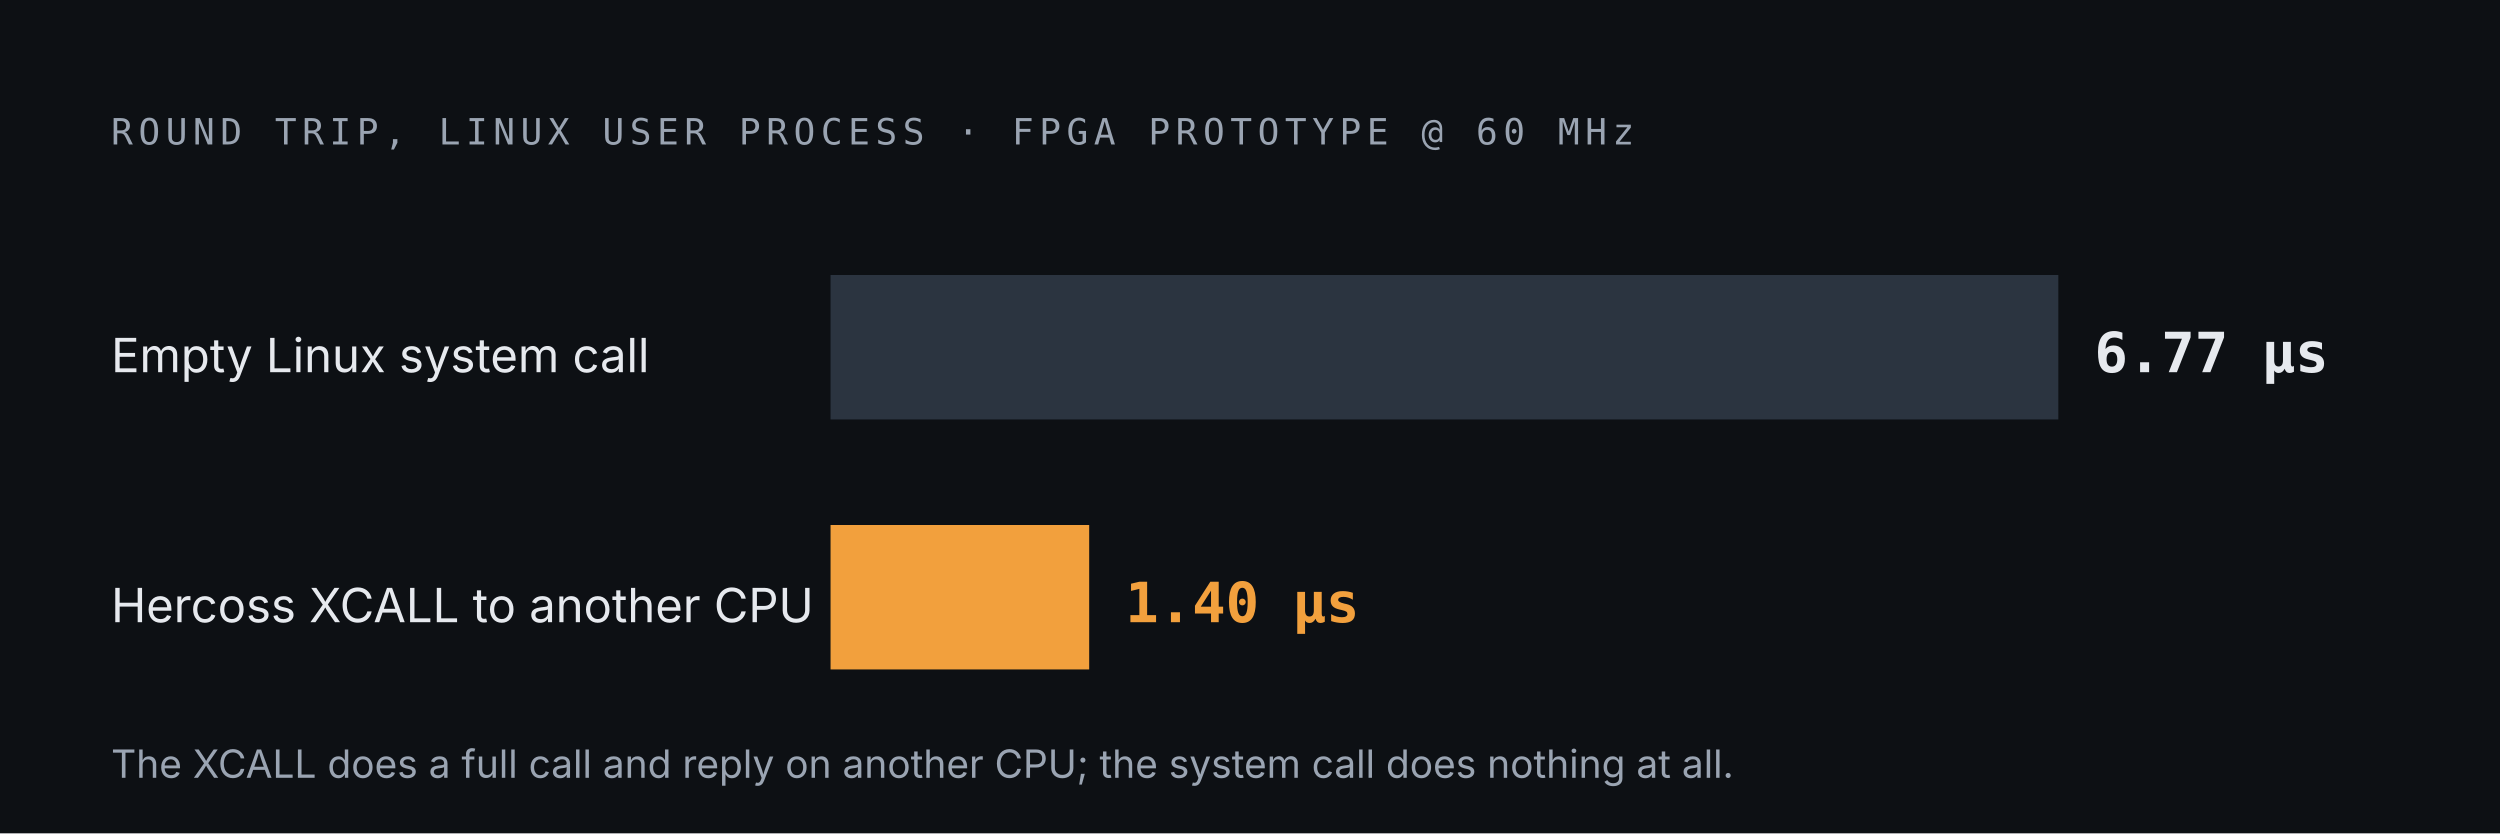
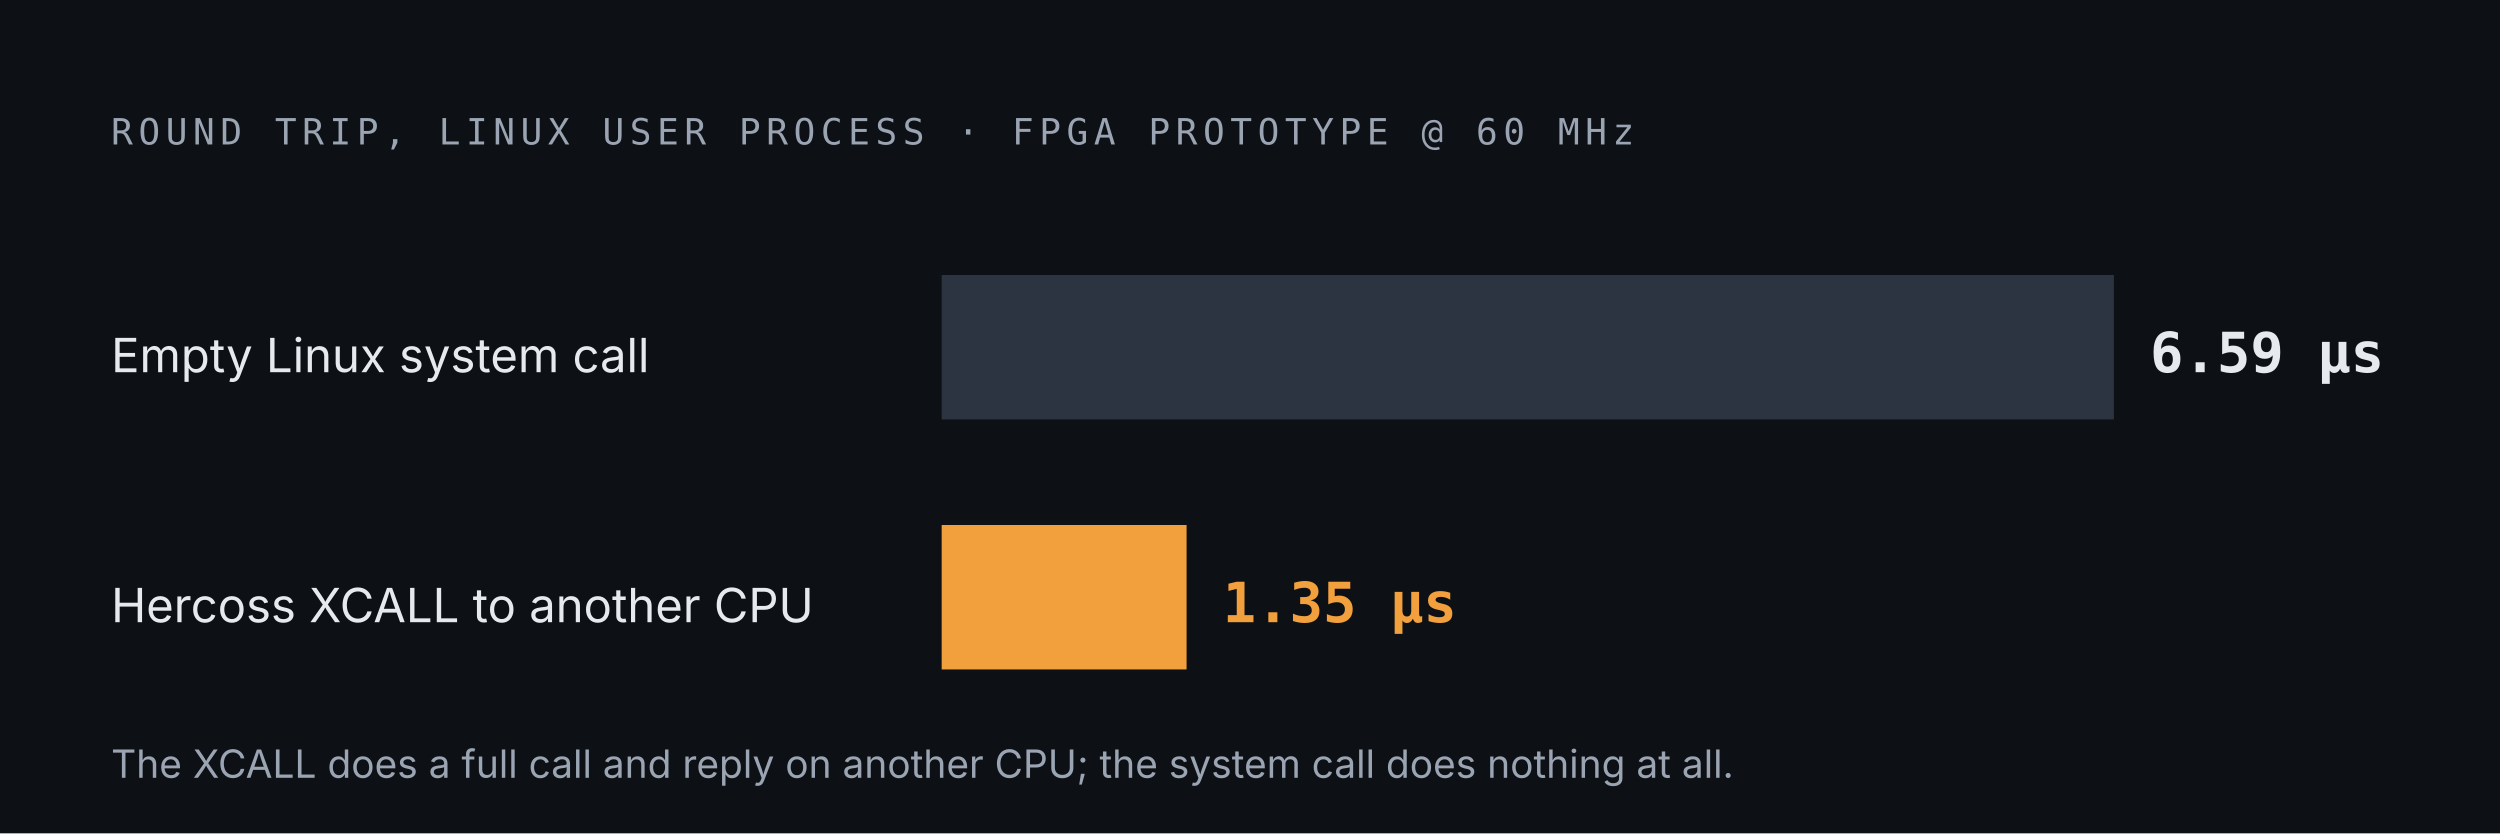
<svg xmlns="http://www.w3.org/2000/svg" viewBox="0 0 900 300" width="900" height="300" role="img">
  <rect width="900" height="300" fill="#0d1014" />
  <text x="40" y="52" font-family="DejaVu Sans Mono, ui-monospace, Menlo, monospace" font-size="13" fill="#9aa4b2" text-anchor="start" font-weight="400" letter-spacing="2">ROUND TRIP, LINUX USER PROCESS · FPGA PROTOTYPE @ 60 MHz</text>
  <text x="40" y="134" font-family="Inter, system-ui, -apple-system, Segoe UI, Roboto, sans-serif" font-size="17" fill="#e6e9ee" text-anchor="start" font-weight="400" letter-spacing="0">Empty Linux system call</text>
-   <rect x="300" y="100" width="440.0" height="50" fill="#2b3440" stroke="#2b3440" stroke-width="2" rx="0" />
-   <text x="754.0" y="134" font-family="DejaVu Sans Mono, ui-monospace, Menlo, monospace" font-size="20" fill="#e6e9ee" text-anchor="start" font-weight="700" letter-spacing="0">6.77 µs</text>
+   <rect x="340" y="100" width="420.0" height="50" fill="#2b3440" stroke="#2b3440" stroke-width="2" rx="0" />
+   <text x="774.0" y="134" font-family="DejaVu Sans Mono, ui-monospace, Menlo, monospace" font-size="20" fill="#e6e9ee" text-anchor="start" font-weight="700" letter-spacing="0">6.59 µs</text>
  <text x="40" y="224" font-family="Inter, system-ui, -apple-system, Segoe UI, Roboto, sans-serif" font-size="17" fill="#e6e9ee" text-anchor="start" font-weight="400" letter-spacing="0">Hercoss XCALL to another CPU</text>
-   <rect x="300" y="190" width="91.106" height="50" fill="#f2a03d" stroke="#f2a03d" stroke-width="2" rx="0" />
-   <text x="405.106" y="224" font-family="DejaVu Sans Mono, ui-monospace, Menlo, monospace" font-size="20" fill="#f2a03d" text-anchor="start" font-weight="700" letter-spacing="0">1.40 µs</text>
+   <rect x="340" y="190" width="86.167" height="50" fill="#f2a03d" stroke="#f2a03d" stroke-width="2" rx="0" />
+   <text x="440.167" y="224" font-family="DejaVu Sans Mono, ui-monospace, Menlo, monospace" font-size="20" fill="#f2a03d" text-anchor="start" font-weight="700" letter-spacing="0">1.35 µs</text>
  <text x="40" y="280" font-family="Inter, system-ui, -apple-system, Segoe UI, Roboto, sans-serif" font-size="14" fill="#9aa4b2" text-anchor="start" font-weight="400" letter-spacing="0">The XCALL does a full call and reply on another CPU; the system call does nothing at all.</text>
</svg>
